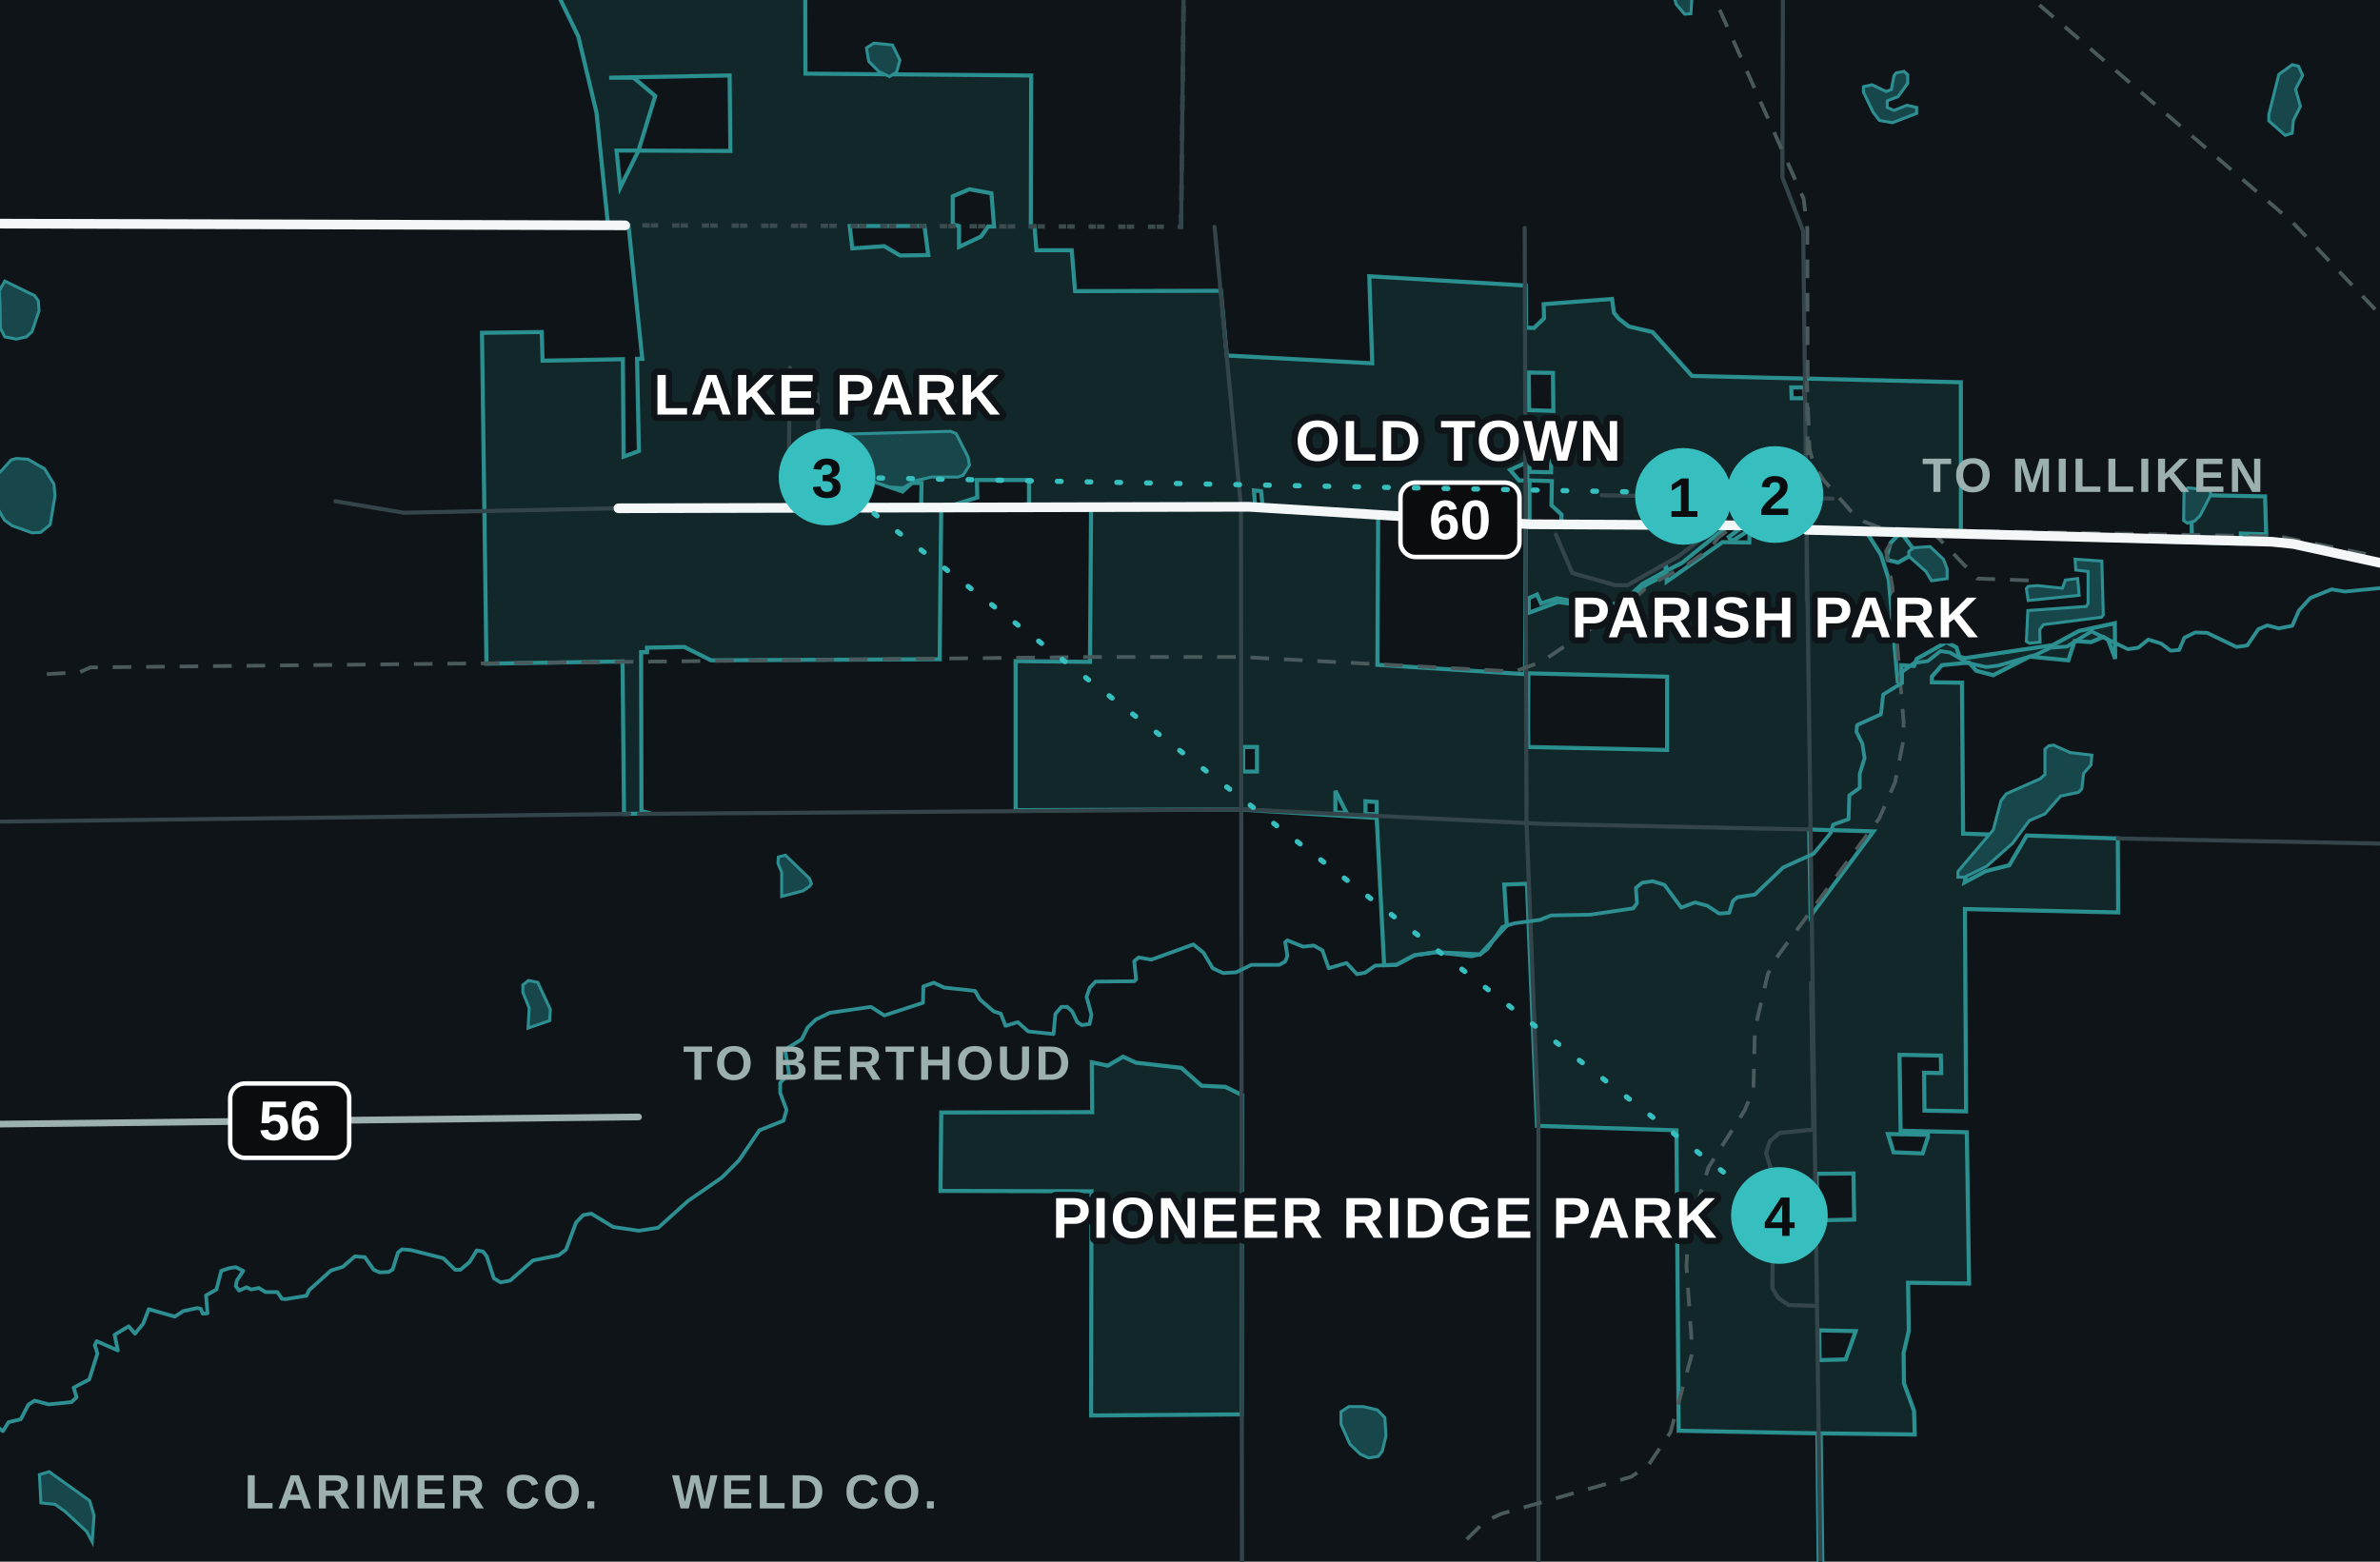
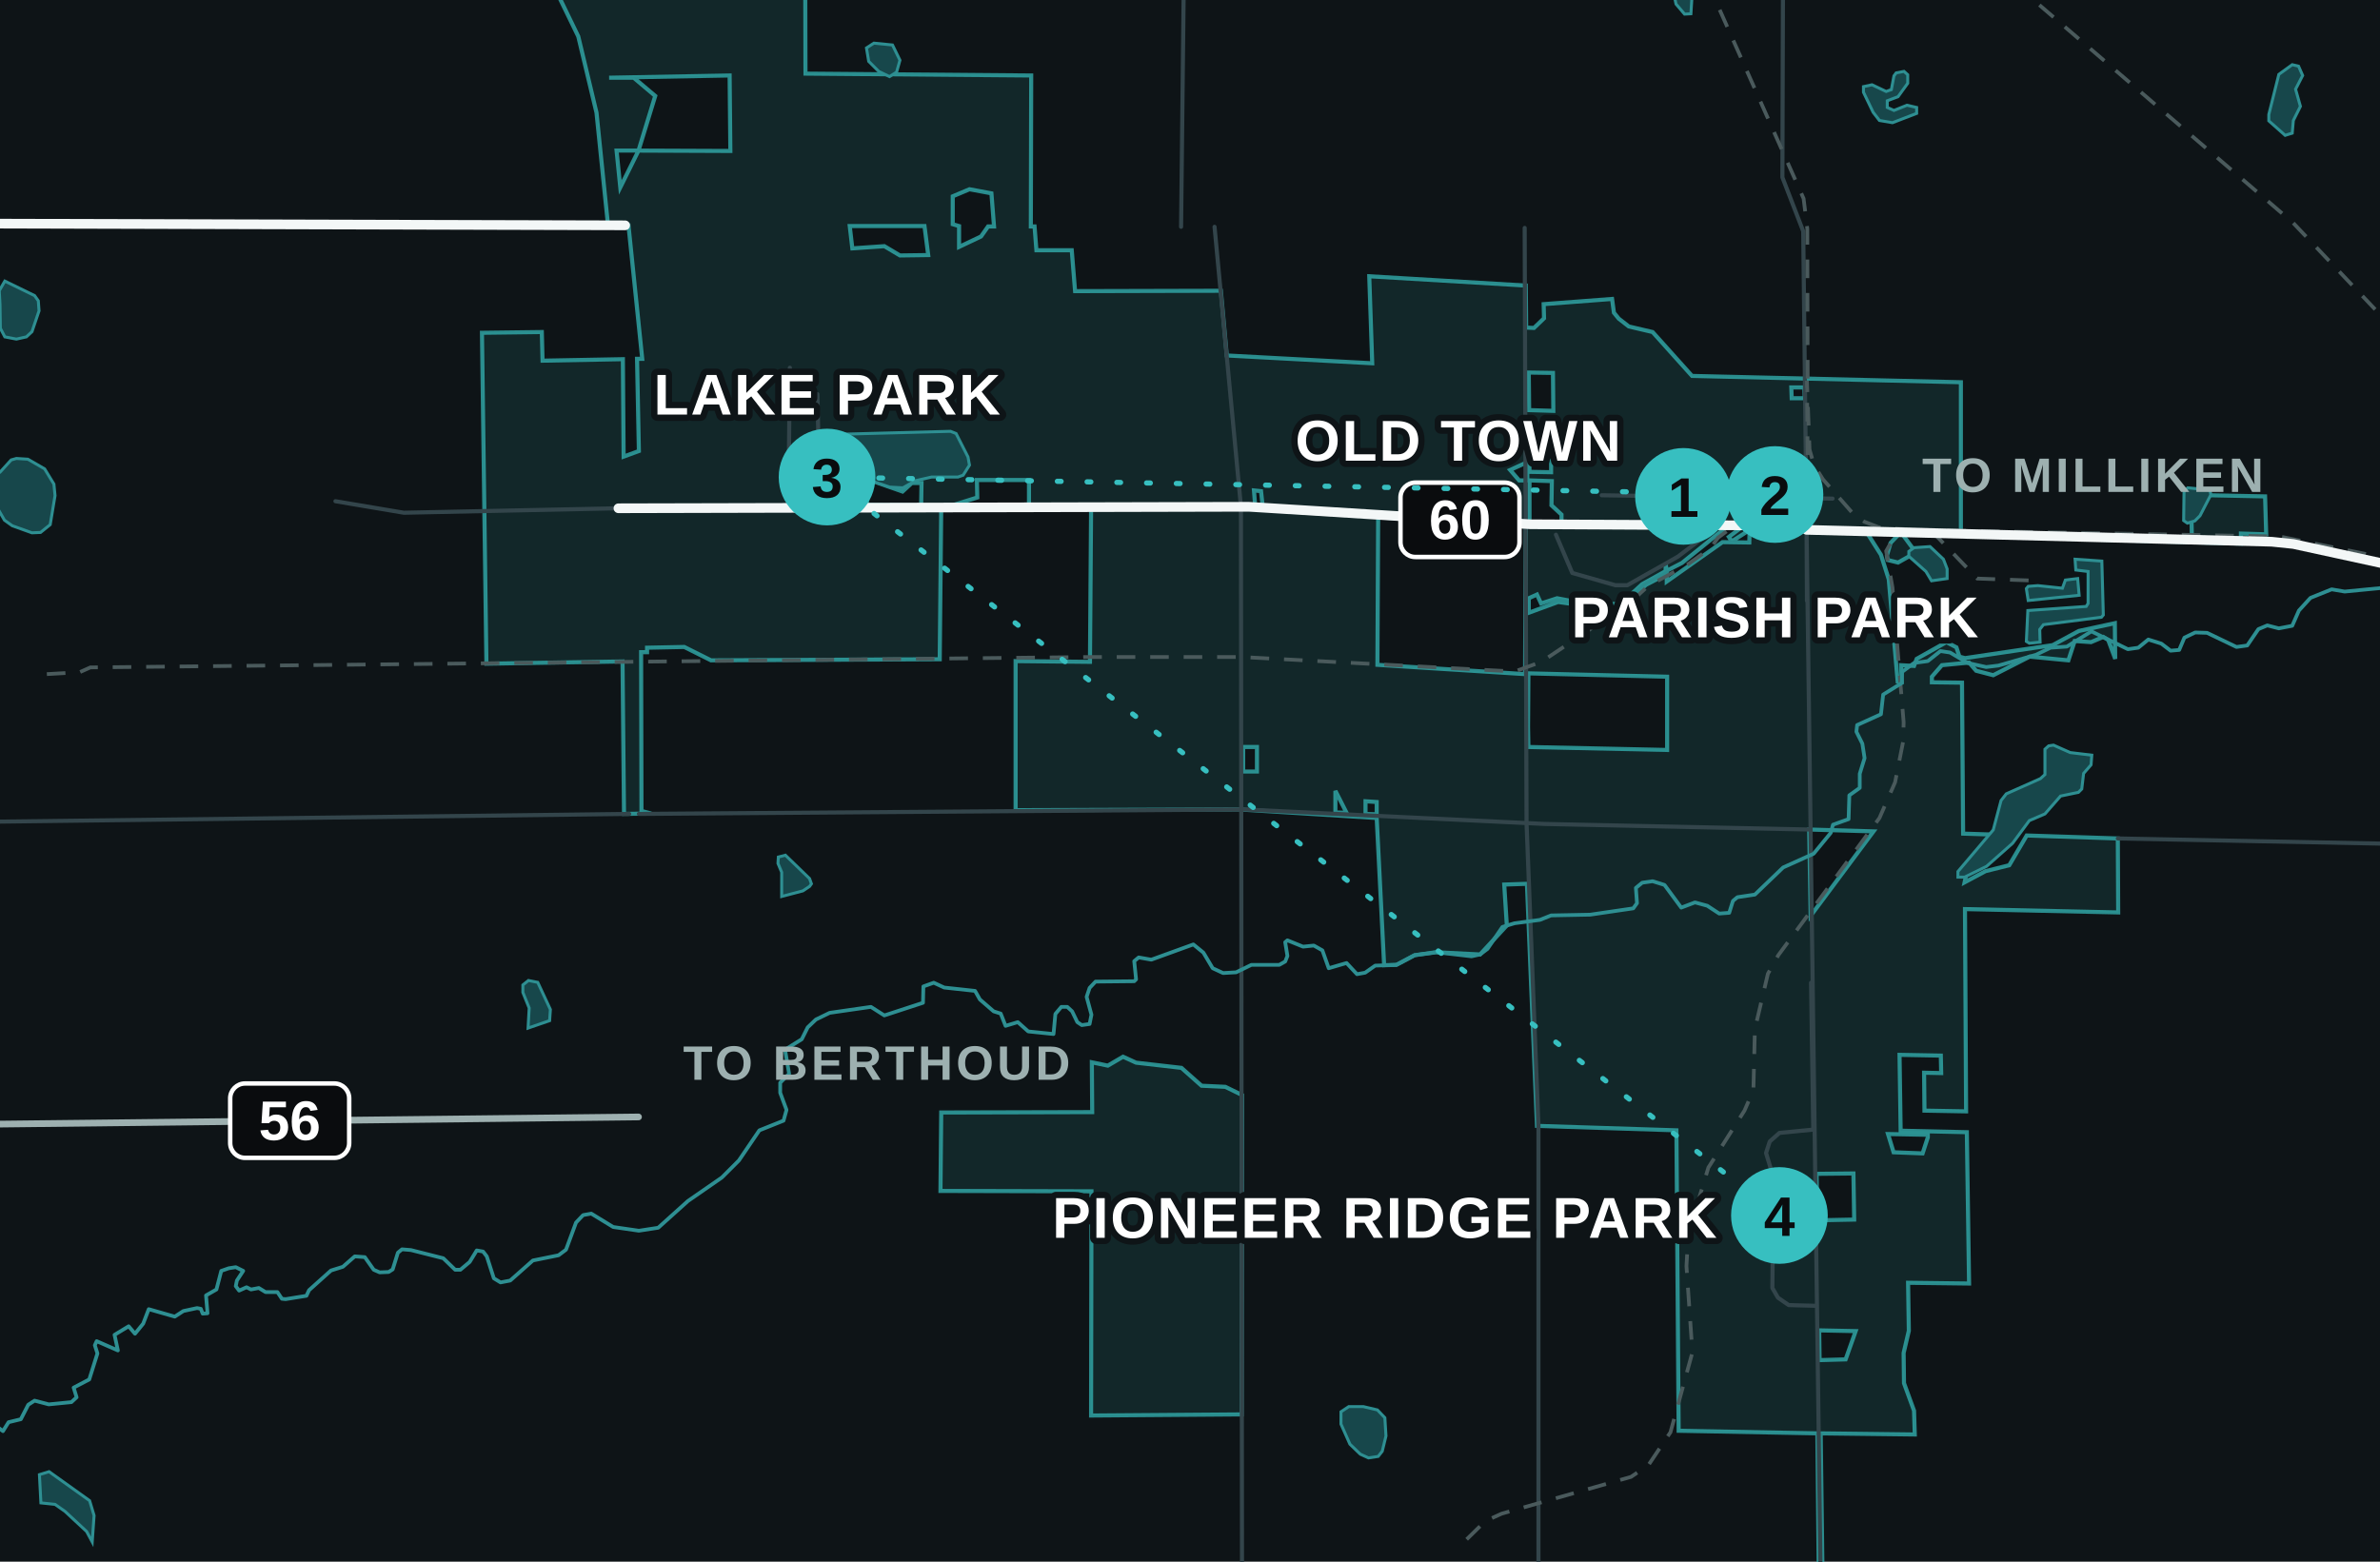
<svg xmlns="http://www.w3.org/2000/svg" viewBox="0 0 640 420" width="640" height="420">
  <rect width="640" height="420" fill="#0E1417" />
  <path d="M74.5 -110.8L80.1 -110.9L80 -101.4L105.1 -101.4L113.1 -91.2L132.7 -49.5L138.3 -34.5L141.9 -20.5L140.8 -20.5L155.5 9.8L160.4 30.3L163.5 60.6L169 60.6L172.7 96.5L171.3 96.5L171.8 121.3L167.7 122.8L167.5 96.6L145.9 97L145.7 89.3L129.6 89.5L130.8 178.5L167.4 177.9L167.8 218.9L175.1 218.8L172.5 218.1L172.4 175.4L174 175.4L174 174.2L184 174L191.2 177.6L252.7 177.3L253.1 136.9L293.4 136.8L293.1 178L273.1 177.8L273.1 217.9L333.4 217.7L370.2 220L372.2 259.6L375.5 259.5L380.4 256.9L386.2 256.1L398 256.7L405.2 248.9L404.5 237.9L410.6 237.7L413.3 302.8L450.8 304L451.4 384.8L488.7 385.5L489.1 425.4L451.5 424.8L451.8 455.2L490.5 455.9L489.6 385.5L514.9 385.8L514.7 379.4L512 372L511.9 363.9L513.3 357.9L513.1 345L529.5 345.2L528.9 304.5L511.1 304.1L510.8 283.7L521.9 283.9L522 288.6L517.4 288.5L517.5 298.7L528.7 298.9L528.4 244.5L569.6 245.4L569.5 225.5L545 224.7L540.3 232.7L533.9 234.3L528.3 237.3L529.4 232.1L537.6 224.5L527.9 224.2L527.6 183.6L519.5 183.5L519.5 182L522.2 178.9L529.5 178.2L531.4 180.4L536 181.6L545.8 176.6L556.2 177.6L557.9 172.4L562.3 172.7L565.6 171.3L566.9 172.1L568.8 177.2L568.7 167.6L559 169.7L552 173.5L528.4 177L526.9 176.6L526.1 174.1L523.4 172.7L515.4 177.2L514.7 179.1L511.2 178.9L511.4 183.4L510.3 183.3L507.9 155.8L505.8 149.2L501.8 142.9L510.7 143.6L508.4 146L507.4 149.4L507.6 150.6L510.4 151.3L515.2 148.6L511.5 143.6L602.6 146.2L602.6 143.5L609.4 143.7L609.1 133.5L589.2 133.1L589.4 144.7L527.3 143.2L527.3 102.8L455 101.1L444.4 89.3L438 87.8L435.3 85.7L434 84.1L433.5 80.4L415.1 81.8L415.2 85.6L412.5 88.2L410.4 88.1L410.3 76.8L368.2 74.3L369 97.7L329.9 95.6L328.3 78.2L289.1 78.3L288.2 67.3L278.7 67.3L278.2 60.9L277.2 60.9L277.3 20.3L216.6 19.8L216.5 -19.8L318.5 -19.5L319 -60.2L277.5 -60.9L277.3 -20.8L182.9 -20.5L165.7 -20.6L165.7 -25.3L155.7 -25L153.6 -27.2L153.4 -24.2L148.3 -24.2L132.2 -60.9L155.7 -60.9L155.7 -40.6L196.1 -40.4L196 -66.7L204.9 -66.7L204.9 -61L236 -61L236.2 -81.3L196 -81.3L196 -71.1L175.9 -71.1L175.8 -81L171 -81L167.4 -82.8L167.3 -93.7L171.2 -93.7L171.1 -101.5L146.5 -101.5L147.5 -91.9L139.1 -91.9L139.1 -101.5L135.6 -101.5L135.7 -121.6L155.7 -121.6L155.7 -141.9L194.1 -142L194 -135.9L207.2 -131.2L205.8 -125.2L205.4 -125.8L203.7 -123.6L199 -124.2L189.1 -129.9L176.1 -130.3L176 -117.6L184.5 -117.8L183.9 -111.5L180.8 -111.4L177.7 -105L177.8 -101.5L211.3 -101.6L214.3 -130.5L224.5 -125.2L227.6 -122.5L233 -121.1L238.2 -116.4L242.5 -117L247.5 -115.2L249.3 -109.7L253.6 -113.4L257.6 -112.5L258.2 -142L278.6 -141.7L278.6 -162.1L236.5 -162.6L236.5 -159.6L233.9 -160.6L232.1 -162.9L232.1 -165.7L235.8 -170.2L236 -182.9L216.2 -182.8L216.5 -203.1L234.5 -203.1L234.7 -207.7L236.9 -207.7L236.8 -203.1L278.8 -202.5L279 -223.7L284.5 -222.7L288.4 -225.5L290.3 -231.8L290.4 -239.9L279.9 -244.2L280 -256.7L277.4 -257L278.2 -263L300.1 -262.7L321.8 -260.3L322.4 -303.3L277.2 -304.1L277.8 -344.4L239.2 -345.4L239.1 -328.9L246.1 -328.9L246 -323.5L238.4 -323.5L237.3 -253.1L234.1 -253.1L234.2 -260.5L223.9 -264.2L133.2 -262.8L131.2 -260.3L125.1 -259.2L119.7 -254.2L117.7 -250.7L117.3 -234.3L125.5 -226.7L125.5 -224.3L155.8 -224.4L155.7 -215.3L162.9 -211.5L169.6 -206.2L177.2 -196.2L185 -182.6L195.9 -182.7L195.9 -162.4L155.7 -162.1L155.7 -182.3L111.3 -182.3L111.4 -141.9L74.8 -141.8L74.5 -110.8ZM337.2 131.9L339.1 132.1L339.5 135.8L337.5 135.7L337.2 131.9ZM359.1 218.5L359.1 212.7L362.1 218.6L359.1 218.5ZM481.7 104.2L485.2 104.2L485.3 107.1L481.8 107.1L481.7 104.2ZM367.2 218.9L367.2 215.5L370.2 215.7L370.2 219L367.2 218.9ZM233.1 -216.2L233.4 -219.6L237.1 -219.6L237 -215.9L233.1 -216.2ZM406.1 126.4L410.7 124.3L410.7 129.2L408.5 129.2L406.1 126.4ZM244.1 -258.8L245.1 -263.4L249 -263.2L247.8 -257.3L244.1 -258.8ZM200.5 -142L205.8 -142L208.7 -138.3L208.2 -135.3L200.5 -142ZM334.3 207.5L334.3 200.9L338 200.9L338 207.5L334.3 207.5ZM411.2 120.6L417.1 120.6L417.1 127L411.3 126.9L411.2 120.6ZM507.7 305L518.4 305.2L518.4 305.9L517 310.2L509.2 309.9L507.7 305ZM489.2 357.8L499 358L496.3 365.6L489.3 365.8L489.2 357.8ZM411.1 100.2L417.6 100.3L417.7 110.5L411.2 110.3L411.1 100.2ZM411.3 129.2L417.3 129.4L417.2 135.9L419.9 138.4L419.9 140.7L411.3 140.6L411.3 129.2ZM233.1 135.8L233.3 128.9L242.7 132.2L245.2 129.9L247.8 129.9L247.7 135.9L233.1 135.8ZM256.4 135.8L262.8 133.8L262.7 129.1L276.7 129.1L276.7 135.7L256.4 135.8ZM411.1 164.8L411.1 160.9L413.3 159.9L414.4 162.3L418.7 160.9L427.2 162.5L435.8 162.4L441.6 157.1L447.9 153.6L447.9 151.6L448.2 153.5L452.3 151.4L464.2 141.8L468.2 141.9L464.9 144.4L465.7 145.6L469.3 143.3L469.4 141.9L470.5 141.9L470.4 145.9L463.2 145.8L448.2 156.4L448.2 154.4L442.6 157.3L436.4 162.9L430.4 163.5L419 161.9L411.1 164.8ZM488.5 315.7L498.4 315.6L498.6 328L488.7 328.2L488.5 315.7ZM256.2 60.3L256.2 52.8L260.7 50.9L266.6 52L267.3 60.9L265.7 60.9L263.8 63.6L257.9 66.4L257.9 60.8L256.2 60.3ZM228.5 60.8L248.6 60.8L249.6 68.6L242 68.7L237.8 66.2L229.2 66.8L228.5 60.8ZM486.5 223.1L503.8 223.6L486.9 246.3L486.5 223.1ZM163.8 20.9L196.2 20.3L196.4 40.6L171.7 40.5L166.8 50.4L165.8 40.5L171.7 40.5L176.2 25.8L170.4 20.9L163.8 20.9ZM410.9 195.5L411 181.1L448.3 182L448.3 201.7L411 200.9L410.9 195.5ZM370.4 178.8L370.6 139.1L410.3 141.6L410.1 181.3L370.4 178.8ZM252.9 320.3L293.5 320.4L293.4 380.7L333.9 380.4L334 294.5L329.5 292.3L323.1 292L317.7 287.2L305.5 285.8L302 284.2L297.9 286.6L293.6 285.7L293.7 299.1L253.1 299.2L252.9 320.3Z" fill="#37BFC0" fill-opacity=".11" stroke="#37BFC0" stroke-width="1.1" stroke-opacity=".7" fill-rule="evenodd" />
-   <path d="M-17 60.1L317.6 61L318.5 -20.1M318.5 -20.1L317.6 61L-17 60.1" fill="none" stroke="#3A4A4D" stroke-width="1.2" stroke-dasharray="2 6" />
+   <path d="" fill="none" stroke="#3A4A4D" stroke-width="1.2" stroke-dasharray="2 6" />
  <path d="M222.1 132.5L221.9 126.7L220.2 123.5L219.8 106M492.8 134.1L430.7 133.2M487.6 303.8L478.5 304.7L475.9 307L474.9 310.1L479 323.6L476.7 336.4L476.6 346.4L478.1 349L481 351L488.5 351.2M334 441.6L333.7 136.3L326.6 61M318.5 -20.1L317.6 61M413.7 441.8L413.7 302.7L410.5 221.4L410 61.3M489.8 440.6L485.8 142.5M485.8 141.8L484.9 62.2L479.3 47.7L479.5 -19.3M569.5 225.5L656.4 227.2M169.2 218.9L-10.7 221.1L-12.2 221.9L-14.9 232.3L-16.8 234M486.5 223.1L415.4 221.6L334.6 217.7L171.8 218.9M166.3 136.7L108.6 137.9L90.2 134.8M334 441.6L333.7 136.3L326.6 61M434.4 157.4L437.6 157.4L451.2 149.7L457.8 144.7L458.8 141.3M418.4 143.8L422.8 154.1L434.4 157.4M212 136.1L212.4 98.9M485.9 161.6L485.8 142.5M485.8 141.8L485.7 133.9M487.6 303.8L487 264.3M478.1 133.8L474.5 136.6L474.2 141.6M220.2 123.5L212 123" fill="none" stroke="#33454B" stroke-width="1.1" stroke-linecap="round" stroke-linejoin="round" />
  <path d="M394.4 414L399.4 409.1L403.8 407.1L438.6 397.2L443.3 394L449.2 385.2L455.1 363.7L453.5 340.5L454 331.8L459.4 314L469.1 298.7L471.5 293.2L471.9 276.8L475.4 261.9L478.2 256.9L505.4 220L509.6 210.4L511.8 199.3L511.9 194.2L508.9 158L507.2 148.2L510.4 142.6L514.7 142.5M545.5 156.1L531.7 155.6L520 143.4L514.7 142.5M486.1 101.8L486 61.5L485 53.4L455.8 -12.3M521.1 -22.1L616.6 59.9L649.3 94.4M514.7 142.5L613.1 144.3L650 151.8M12.6 181.3L21.4 180.8L24.3 179.5L293.1 176.7L333.8 176.7L407.3 180.6L414.5 178L438.5 161.9L443.2 157.6L453.7 151.9L460 147.4L462 144.6L484.3 128.1L486.1 123.5L485.9 102.4L486.6 120.9L487.8 125.1L490.2 128.9L498.7 138.6L501.3 140.3L505.2 141.8L514.7 142.5" fill="none" stroke="#4A5A5C" stroke-width="1" stroke-dasharray="5 4" />
  <path d="M233 12.9L233.6 16.5L236.3 19.2L239.2 20.6L241.1 19.4L242 16.2L240 12.1L235 11.6L233 12.9Z" fill="#17474B" stroke="#2E8F92" stroke-width=".8" fill-rule="evenodd" />
  <path d="M360.6 379.7L360.6 383L363 388.4L365.8 391.1L368 392.1L370.6 391.7L371.7 390.3L372.7 386.2L372.4 381.3L370.4 379.2L366.6 378.3L362.7 378.3L360.6 379.7Z" fill="#17474B" stroke="#2E8F92" stroke-width=".8" fill-rule="evenodd" />
  <path d="M-33.9 223.2L-34.1 224.5L-33.4 225.8L-25.9 233.8L-18.4 233.7L-16.4 233.1L-15.3 231.7L-15.3 222.6L-14.4 220.1L-15.6 216L-18.3 213.2L-20.6 212.3L-27.1 213.4L-33.6 219.9L-33.9 223.2Z" fill="#17474B" stroke="#2E8F92" stroke-width=".8" fill-rule="evenodd" />
  <path d="M610.1 30.8L610.1 32.5L614.5 36.4L616.4 35.8L616.7 32.4L618.6 28.6L617.3 24L619.2 20.3L618.1 17.8L616.4 17.4L612.8 20L610.1 30.8Z" fill="#17474B" stroke="#2E8F92" stroke-width=".8" fill-rule="evenodd" />
  <path d="M0 81.9L0.1 88.3L1.3 90.6L4.4 91.2L7.1 90.6L8.6 89.2L10.5 83.6L10.3 80.9L9.3 79.5L1.3 75.6L-0.2 78.2L0 81.9Z" fill="#17474B" stroke="#2E8F92" stroke-width=".8" fill-rule="evenodd" />
  <path d="M336.9 457.8L337.2 470.1L338.5 472.1L340.4 473.4L345.3 474.6L349 474.1L351.5 469.7L352.7 463.4L352 454.3L349.6 452.7L345.9 452.3L338.4 455.1L336.9 457.8Z" fill="#17474B" stroke="#2E8F92" stroke-width=".8" fill-rule="evenodd" />
  <path d="M513.3 148.3L513.3 149.6L517.9 153.7L519.4 156.2L523.6 155.6L523.6 153L522.6 150.4L519 147L514.7 147.3L513.3 148.3Z" fill="#17474B" stroke="#2E8F92" stroke-width=".8" fill-rule="evenodd" />
  <path d="M-48.3 5.6L-47.7 8.5L-42.8 16L-40.4 18.5L-36.2 20L-27.2 20.3L-26.1 21.7L-25.2 26L-24.2 26L-23.2 21.3L-24.7 16.6L-22.6 11.2L-21.5 4.4L-22.5 -0.3L-25.6 -4.8L-28.4 -6.3L-32.2 -6.6L-41 -2L-44.7 4.5L-48.3 5.6Z" fill="#17474B" stroke="#2E8F92" stroke-width=".8" fill-rule="evenodd" />
  <path d="M140.6 264.9L140.6 266.9L142.3 271.1L142 276.5L147.8 274.5L148 271.5L144.6 264.2L142.1 263.7L140.6 264.9Z" fill="#17474B" stroke="#2E8F92" stroke-width=".8" fill-rule="evenodd" />
  <path d="M209.3 230.5L209.2 232.2L210.2 234.6L210.2 241.1L215.9 239.6L217.7 238.4L218.2 237.7L217.7 236.3L211.2 230L209.3 230.5Z" fill="#17474B" stroke="#2E8F92" stroke-width=".8" fill-rule="evenodd" />
  <path d="M491.1 -57.3L490 -53.8L495.3 -51.1L496.4 -51.6L495.8 -64.4L495.3 -64.9L493.5 -64.4L491.8 -62.4L491.1 -57.3Z" fill="#17474B" stroke="#2E8F92" stroke-width=".8" fill-rule="evenodd" />
  <path d="M544.9 158.3L545.4 161.5L559.1 160.1L558.7 155.6L555.4 156L554.6 158.2L548 157.5L545.4 157.7L544.9 158.3Z" fill="#17474B" stroke="#2E8F92" stroke-width=".8" fill-rule="evenodd" />
  <path d="M501.1 23.3L501.1 24.8L503.7 30.2L505.4 32.4L508.9 33L515.4 30.5L515.4 28.9L512.8 28.3L509.3 29.7L507.5 28.9L507.5 27.1L510.4 26L513 22.4L513 20.1L512 19.2L509.9 19.6L509.3 20.4L508.6 24.1L507.2 24.6L503.4 22.8L501.1 23.3Z" fill="#17474B" stroke="#2E8F92" stroke-width=".8" fill-rule="evenodd" />
  <path d="M617.9 505.5L616.4 506.8L618.4 507.4L620.7 504.2L624.2 497.2L625 506.3L627.4 516.9L628.7 519.7L634 524.3L640.5 526.5L643.2 526.2L647.5 523.2L649.4 523.7L657.5 533.8L668.1 536.3L671.4 538.5L673.9 541.5L675 544.3L674.1 546.7L665.8 551L661.8 551.9L654.9 559.1L651.1 566.3L650.9 570.3L651.6 572.3L663.5 580.5L667.1 584.1L670.3 589.6L672.8 592.1L673.9 595.7L673.2 603.2L668.2 607.1L666.6 610.6L668.4 615.7L669.5 610.2L670.9 607.9L675.2 603.8L676 594.8L669.9 583L664.8 578.2L654.6 572.3L652.2 567.6L655.1 562.8L662.5 554.7L670.4 551.5L676 547.5L678 542.6L675.8 538.8L670.3 535.7L659.3 531.5L653.2 523.6L651.1 522L647.8 520.7L640.1 523.7L630.6 518.5L629.3 517.3L626.3 502.8L625.9 494.3L630.6 489.2L643.1 480.8L648.6 479.8L652.6 477.6L658.1 471.1L661.7 464.6L663.2 460.1L661 450.8L662.1 447.3L671.7 439.6L682.3 433.7L687.9 428L696.4 423.4L701.7 424.2L704.7 422.7L714.7 425L720.6 425.1L723.9 426L731.3 422.7L740.6 414.5L759.5 381.9L794.2 371.7L798.1 364.2L805.5 360.7L807.2 357.9L809.1 351.2L813.1 343.1L824.7 329.2L829.6 325.8L835.2 320.2L838.9 314.2L845.6 298.8L848.3 294.6L852.5 290.9L863.4 288.1L877 275.2L873.6 269.7L873.9 265.8L869.4 262.6L866.9 259.8L864.3 248.6L874.5 233.5L891.1 227.3L901.8 225.1L919.3 210.5L928.7 194.9L939.8 166.9L961.6 160.7L979.1 167.4L991.9 168L999.1 165.8L1008.1 135L1011.5 127.7L1011.9 116.2L1020.1 100.8L1031.6 101.4L1044.8 95.8L1054.6 95.8L1067.4 101.4L1072.5 104.8L1086.2 104.8L1094.3 99.7L1097.4 67.1L1107.8 40.9L1123.6 27.4L1142.2 24.3L1167.4 24.5L1170.7 23.8L1170.9 20.3L1172 19.3L1179.8 19.8L1183.1 18.9L1199.9 18.5L1205.4 24.2L1216.6 28.8L1225.1 27.3L1232.6 19.9L1242.3 14.9L1256.4 13.8L1262.1 29.7L1272.8 34.6L1282.3 34L1305.9 19.3L1313.1 13L1319.6 10.7L1324.3 7.9L1330.7 1.2L1334.5 -1L1341.8 -3.8L1352 -10L1360.1 -15.6L1367.4 -24L1379.3 -25.7L1391.3 -29.6L1396 -27.9L1415.2 -27.9L1417.3 -29.6L1419 -34.6L1420.7 -36.8L1436.9 -47.5L1441.2 -53.6L1442.5 -57.5L1445 -62L1455.5 -70.7L1460.7 -72.2L1471 -77.7L1473.6 -86.2L1473.6 -94.6L1491.9 -110.3L1505.6 -120.3L1510.3 -133.2L1516.7 -142.1L1517.1 -147.1L1523.5 -168.4L1530.4 -168.9L1535.5 -164.4L1549.6 -166.1L1556.4 -169.5L1564.9 -171.7L1572.6 -182.3L1575.5 -188.2L1585.8 -194.6L1604.2 -196L1618 -204L1630.7 -208.1L1636 -209L1639.2 -208.6L1655.5 -202.5L1663.7 -204.7L1667.2 -207.1L1677 -209.5L1679.8 -212.7L1685.8 -217.3L1702.8 -223.6L1709.6 -230.4L1724.5 -238.6L1730 -242.3L1730.8 -244.5L1731.1 -248.9L1728.4 -254.7L1728 -257.4L1728.7 -263.3L1727.4 -265.8L1718 -272.4L1716.3 -275.1L1716.9 -282.3L1721.2 -288.3L1725.5 -290.4L1733.7 -300.7L1735.6 -302.2L1746.9 -305.8L1753.1 -306.8L1761.5 -307.1L1772.8 -311.8L1777.6 -316L1778.7 -321.6L1780.1 -323.7L1786.8 -330.2L1787.8 -339.5L1789 -340.9L1790.6 -342.3L1792.9 -343L1811.5 -342.8L1815.5 -345.5L1819.5 -356.2L1823.1 -360.8L1824.9 -361.7L1828.9 -361L1833.4 -356.6L1844.7 -351.3L1860.7 -348.1L1868.7 -344L1880.5 -344.2L1888 -342.6L1893 -339.8L1900 -332.5L1904.5 -329.6L1920.3 -327.8L1927.6 -324.7L1939 -303.2L1942.7 -297.9L1944.7 -297.3L1945.9 -295.8L1954.3 -280.2L1961 -276.4L1978.3 -275.7L1984.9 -273.5L1992.7 -268L2003.8 -256.9L2005.5 -254.5L2007.5 -248.2L2011 -244.9L2015.5 -242.4L2022.9 -239.6L2024.6 -238.3L2026.8 -235L2035.5 -227.1L2041.6 -223.3L2043.7 -222.8L2047.7 -223.3L2053.2 -229L2054.3 -233.8L2055.8 -235.2L2059.1 -237.1L2065.4 -242.5L2069.8 -244.8L2075.8 -246.3L2077.5 -246.3L2081.8 -243.8L2085.1 -237.8L2087 -236.6L2094.5 -233.8L2100.3 -233.6L2105.1 -232.5L2112.5 -229.5L2119.6 -223.6L2120.6 -221.4L2121.3 -216.8L2123.2 -214L2127.8 -209.5L2135.3 -204L2136.9 -200.1L2136 -194.2L2136.5 -192.5L2142.5 -186.1L2144.6 -184.9L2148.6 -184.3L2154.5 -179.6L2156.7 -179.1L2167.9 -180.1L2176 -176.1L2177.8 -174.4L2181 -167.3L2184.8 -164.1L2195.6 -160.2L2200.4 -159.6L2207.4 -155.5L2216.5 -155.9L2231.9 -151L2249.8 -139.1L2255.1 -131.4L2255.9 -128.3L2256.3 -124.5L2255.5 -121.5L2255.5 -116.8L2256.3 -111.6L2257.8 -108.9L2267.9 -103.6L2273.7 -102.3L2289.4 -103.1L2302.8 -110.2L2308.2 -111.8L2315.9 -113.1L2321.1 -112.6L2326.1 -111.6L2344.9 -104.2L2365.2 -99.8L2394.9 -92.2L2398.1 -90.5L2409.1 -80.2L2411.8 -76.6L2421.5 -72.5L2424.2 -72.4L2430.2 -76.2L2435.2 -77.5L2439.8 -81.1L2446.5 -81L2448.6 -78.1L2447.8 -72.4L2450.6 -67.4L2452.9 -66.6L2460.4 -66.5L2462.2 -65.1L2469.8 -48L2472.7 -43.9L2475.4 -41.8L2487.9 -36.3L2492.5 -31.8L2498.1 -15.1L2500.9 -11.2L2504 -9.2L2508.2 -7.8L2512.5 -7.7L2514.8 -8.7L2517.5 -11.8L2520.8 -12.7L2523 -11.3L2528.3 -2.6L2534.6 -1L2539.2 -2.4L2544.2 0.6L2545.7 0.4L2547.3 1.5L2548.7 3.9L2548.7 13.7L2556.2 28.8L2561.8 31.9L2565.6 35.8L2568.8 37.8L2571.1 41.6L2575.8 46.2L2579.6 48.8L2581.6 53L2580.7 58.6L2582.2 65.2L2583.8 68.1L2592.8 76.7L2594.2 78.9L2595.3 84.1L2599.1 88.1L2602.9 89.9L2605.4 89.5L2607.7 87.3L2609.9 87.1L2614.6 93.4L2618.7 104.4L2622.5 108.3L2626.6 111L2631.5 111.8L2635.1 110.7L2639.5 105.7L2641.9 104.3L2646.6 103.6L2653.6 106.4L2661 111.4L2665.7 113L2672.4 113.9L2673.4 114.8L2675.7 121.6L2681.6 131L2686.6 156.3L2690.6 167.3L2693.8 182.5L2695.8 188.4L2698.2 190.7L2699.5 195.8L2704.3 208.1L2707.9 213.9L2711.4 217L2718.7 220.1L2720.5 221.7L2724.4 229.5L2726.8 232.6L2731.8 236.5L2736.5 238.3L2746 239L2753.8 246.2L2757.2 248.4L2763.3 249.8L2767.7 251.8L2771.5 255.2L2775.6 257.2L2781.3 259L2786.2 259.2L2793.8 258.1L2801.2 262.2L2806.7 264.1L2819.5 266.1L2830.9 267L2844.3 265L2849.7 266L2858 271.9L2866 275.9L2878 275.8L2899.2 277.5L2906.6 275.8L2917.5 274.7L2941.9 274.4L2975.6 278.5L3009.1 286.2L3011.9 288.1L3013.3 290L3015.2 295.4L3017.7 297.5L3027.6 302.3L3040.3 315.3L3044 317.8L3051.7 321.3L3061.9 325.3L3074.8 327.4L3087.9 327.1L3096.5 328.6L3099.9 328.2L3102.8 326.8L3103.9 325.1L3104.1 317.6L3105.1 316.2L3110.7 314.5L3129.5 313.7L3132.5 312.7L3138.3 308.5L3145.3 305L3153.2 303.1L3165.8 305.3L3175.5 305.4L3194.9 313.4L3202.4 313.7L3205.4 314.9L3206.4 316.6L3213.3 318.8L3233.7 316L3238.1 313.8L3253.6 302.4L3262.9 299.5L3283.2 298.8L3301.2 302.5L3310.9 303.4L3319.5 300.4L3326.3 299.3L3332.5 300.5L3340.3 300.1L3345.8 304.9L3348.9 306.9L3352.6 307.9L3355.9 308.3L3362.8 306.7L3366.1 306.7L3377.8 309.3L3382.4 309.3L3386.9 306.7L3389.2 303L3390.8 297L3392.2 296.1L3395.7 295.7L3404.6 305L3408 306.7L3414.7 307.5L3419.9 306.1L3425.1 305.7L3429.6 307.3L3435.7 316.6L3438.5 318L3442.3 317.6L3450.5 314.9L3453.1 315.8L3455.6 317.2L3459.3 321.5L3462.2 328.1L3467.5 334.9L3477.2 338.8L3480.6 341.7L3483.2 342.8L3494.4 343.6L3498.6 346L3503.7 347.2L3506.7 346L3510.6 341.6L3515.8 340.2L3520.4 332.9L3523.2 332.4L3535.7 334.2L3540 332.3L3547.5 324.6L3550.7 324.1L3553.8 327.2L3556 331L3560.3 335.2L3566 337.7L3568.2 337.8L3570.8 336.8L3572.8 335L3579.6 316.7L3584.7 310.7L3587.2 309.6L3596.4 309.9L3606.3 307.2L3615.1 310.3L3619.6 311L3625.1 310.4L3628.7 308.7L3632.3 305.8L3643.4 294.7L3649.2 290.2L3654.2 287.5L3660 285.8L3665.1 285.2L3670.1 286.1L3689.9 295.2L3699.2 298.5L3709.1 305.1L3711.1 305.1L3711.1 300.5L3708.4 298.9L3702.7 293.4L3697.1 289.9L3680.2 283.1L3671.9 281.1L3663.6 280.8L3658.9 281.5L3651.6 283L3644 285.7L3639.6 288L3631.6 297L3625.1 301.8L3616.8 302.8L3605.3 301.3L3598.8 302.7L3590.1 302.8L3586.3 303.7L3581.2 306.3L3574.6 312.3L3571.1 318.3L3569.1 327.3L3566.9 330.1L3564.1 330.8L3563 329.7L3562.7 319.6L3561.3 318.1L3553.7 316.3L3550.1 317.1L3546.7 318.8L3535.4 328.3L3531.9 329.1L3527.9 327.2L3522.7 321.7L3520.3 320.4L3517.8 320.5L3513.2 322.9L3509.9 329.5L3508.7 330L3506.4 328.7L3503.9 328.6L3500.5 330.5L3493.9 337.3L3486.8 337.9L3483.8 336.3L3475.4 329.5L3468.1 326.7L3466.2 324.4L3463.8 318.6L3459.3 313.9L3454.7 311.9L3439.8 308L3435.6 306.2L3429.2 301.6L3425.7 300.4L3413.5 302.6L3408.7 299.9L3401.9 293.3L3399.9 292L3393.9 290.2L3389.4 290.8L3386.3 292.4L3384.9 295.2L3384.7 297.6L3381.9 302.4L3379.5 303.4L3375.8 303.8L3359.6 300.3L3352 297.3L3327 293.4L3316.8 293.8L3308.2 296.3L3301.3 296.8L3278.2 293.1L3258.8 294.6L3245 301.8L3239 306.1L3230.6 310.3L3223 312.6L3217.5 312.6L3179.7 300.6L3166.7 299.3L3158.6 296.2L3155.9 296.2L3136.8 301.3L3128 305L3120.1 309.8L3117 309.9L3116.5 309.1L3111.1 307.2L3106.8 307.7L3098.8 310.5L3079.9 321.5L3074.9 322.1L3071.6 320.7L3067.5 317.5L3062.5 315.7L3055.7 315.9L3051.8 315.1L3047 312.7L3042.1 308.6L3038.7 301.3L3037.3 299.9L3022.5 290L3016.1 282L3011.1 279.9L3004.8 277.9L2992.8 276.2L2977.9 272L2956.7 267.6L2948.4 267.8L2931.6 270.1L2924.7 269.9L2920.7 269L2897.8 254.8L2894.8 252.4L2890 250.4L2879.5 250.7L2871.5 249.1L2865.9 249.9L2862.7 251.8L2861.4 251.8L2860.5 252.9L2854.9 254.6L2855.8 256.1L2859.4 257.3L2861.9 256.9L2868 254.2L2878.4 256L2889.9 256.5L2893.2 257.7L2895.1 259.2L2898.7 263.9L2901.5 263.4L2909.1 266.9L2909.6 267.6L2909 268.5L2903.5 267.5L2882.2 270.6L2876.3 269.8L2864.3 264.7L2846.5 259.6L2830.8 261.8L2824 262.2L2818 261.3L2811.5 258.7L2806.1 252.4L2803.1 251.7L2799.4 251.6L2780.8 254.1L2777.6 254L2772.3 250.3L2766.9 244L2763.6 242.5L2757.5 242.7L2754.4 241.3L2751.8 237.5L2745.9 234.8L2737.7 235.3L2735.6 234.9L2731.9 232.9L2727 227.9L2723.1 219.7L2721.2 217.8L2714.9 214.7L2709.3 210.6L2705.7 204.6L2703.1 193.9L2700.5 189.6L2699.8 184.3L2694.5 174.7L2691.2 159.9L2687.4 150.4L2687.7 144.2L2685.4 129.5L2682.2 121.4L2681.9 118.9L2676.8 110.8L2674.4 109.4L2668.8 110.2L2662.6 109L2650.8 101.7L2646.6 100.5L2639.8 100.9L2637.8 101.8L2633 107.3L2630.8 108.6L2627.2 108.2L2621.1 102.2L2618.5 93.2L2608.8 81.8L2608.1 79.8L2606.2 78L2597.9 73.5L2591 71.3L2585.4 65.8L2584.1 55.4L2586.2 53.2L2586.3 51.9L2585.1 48.8L2579.4 39.3L2569 33.8L2565 30.2L2557.8 25.7L2556.2 22.4L2555.7 16.7L2552.5 11.2L2550.7 2.2L2548.5 -0.6L2545.2 -2.9L2543 -3L2531.2 -6.5L2530.5 -8.2L2526.6 -12.7L2522.3 -15.9L2519.5 -15.9L2509.8 -10.9L2505.2 -11.9L2504.1 -13.1L2501.3 -23.1L2493.2 -35.7L2488.5 -40.2L2480.2 -42.7L2478.3 -43.6L2475.9 -46.1L2473.5 -49.7L2468 -64.8L2464 -69.3L2460.9 -70.8L2453 -70.3L2451.8 -72.5L2452.8 -76.7L2451.6 -80.1L2448 -83.8L2434.3 -83.8L2429.8 -81.1L2426.5 -77.2L2424.7 -76.5L2422.3 -76.6L2415.2 -80.3L2404.1 -91.1L2395.3 -97.5L2388.4 -99.6L2373.2 -102.3L2364.2 -105.8L2358.3 -106.6L2356.4 -108.1L2355.9 -109.5L2353.6 -110.3L2352 -111.9L2348.5 -111.9L2322.2 -118.2L2310.9 -117.3L2289.2 -109.9L2272.1 -110.5L2265.7 -113.1L2261.9 -117.6L2260.4 -121.3L2260.2 -126.8L2262.3 -135.8L2253.1 -146.4L2251.4 -150.2L2238.6 -156.1L2225.9 -159.9L2219.2 -163.5L2211.1 -164L2206.1 -165.7L2197.3 -163.7L2191.4 -163.8L2182.1 -169.3L2177 -177L2170.5 -179.9L2168.6 -181.7L2167.1 -182.3L2158.5 -180L2155.4 -180.5L2149.5 -185.5L2143 -187.3L2140 -189.5L2137.6 -193.1L2138.2 -200L2136.6 -204.1L2127.5 -211.9L2123.4 -216.4L2121.3 -222.7L2117.6 -227.5L2115 -230.2L2108.4 -234.3L2105.1 -237.3L2093.9 -242.2L2084.4 -243.6L2082.3 -245.7L2077.3 -248L2069.3 -248L2066.6 -246.7L2053.3 -235.9L2052.3 -234.8L2050 -228.6L2048.3 -227L2043.1 -225.1L2041.3 -225.6L2027 -237.1L2026.2 -238.7L2008.3 -254.4L2004.9 -259.2L1990.7 -272.1L1983.5 -276.5L1975 -277.7L1962 -278.4L1959.9 -279.3L1956.6 -285.2L1951.5 -290.3L1942.6 -304.9L1938.8 -309.2L1937.9 -311.9L1940.1 -315.8L1939.9 -319.4L1930.3 -327.7L1925 -328.5L1923.2 -329.6L1913.6 -330.3L1903.9 -333L1898 -336.9L1893 -342.8L1888.4 -345.3L1875 -346.6L1865.4 -348.6L1858.3 -351.2L1854.9 -351.1L1843.1 -353.7L1834.9 -357.5L1831.6 -360.7L1833.1 -361.5L1839.6 -358.9L1844.9 -358L1858.3 -351.2L1856 -353.3L1853.1 -355.5L1843.3 -360.6L1830.8 -364.3L1826.1 -363.9L1820.7 -361.5L1817 -356.1L1814.7 -347.9L1813.4 -346.1L1808.6 -345L1800.8 -346.1L1797.4 -345.9L1789 -343.6L1787.5 -342.4L1786 -340.8L1785.2 -332L1783.9 -329.5L1779.5 -325.6L1777.4 -323.1L1776.7 -320.4L1774.6 -317.4L1772.2 -315.3L1763.2 -310.7L1758.6 -309.7L1754.8 -308.9L1740.7 -308L1732.2 -302.5L1723.1 -300L1719.1 -296.5L1715.6 -290.7L1715.1 -288.2L1713.9 -277.6L1714.3 -272.7L1716.6 -270.1L1720.1 -269L1724.5 -266.4L1726.5 -263.5L1727.1 -260.6L1726.4 -256.2L1728 -251.5L1727.7 -248.1L1724.5 -242.8L1718.6 -238.7L1716.7 -238.4L1714.8 -239.6L1716 -236.8L1713.9 -234.7L1711.3 -232.5L1706.6 -231.5L1704.7 -228L1695.4 -221.7L1683.1 -218.8L1679.1 -215.2L1672.1 -210.6L1666.9 -209.6L1658.7 -205.7L1655.3 -205.7L1636.8 -211.9L1635.1 -211.7L1616.6 -206.2L1602.9 -199.2L1585 -197.7L1574.4 -192.4L1565.8 -176.2L1553.4 -171.1L1544 -166.1L1538.5 -166.7L1538.9 -168.3L1529.5 -172.3L1521.8 -171.1L1515 -159.4L1515.4 -154.9L1513.7 -143.2L1507.3 -135.3L1504.3 -124.1L1499.7 -122.5L1497.9 -128.6L1499.2 -136.5L1484.3 -135.4L1483 -132L1490.3 -119.1L1495 -119.1L1473.6 -99L1473.2 -97.3L1471.9 -96.2L1469.9 -86.1L1468.3 -81.8L1460.8 -75.4L1453.1 -72.1L1442.9 -62.6L1439.9 -58.7L1435.2 -49.1L1419.9 -37.9L1416.9 -34.6L1414.3 -29.6L1396.4 -30.2L1390 -31.8L1379.7 -29L1371.6 -29L1364.4 -25.1L1353.7 -26.2L1341 -14.9L1334.1 -2.7L1328.6 0.1L1320.4 7.4L1303 13L1306.8 14.1L1292.7 24.7L1284.6 29.8L1276.9 29.8L1268.8 21.9L1262.4 2.9L1250.9 2.3L1239.8 7.4L1231.3 14.7L1225.3 14.1L1215.9 7.9L1211.2 3.5L1204 0.7L1172 12.4L1163.4 13L1159.2 15.2L1154.5 21.4L1145.9 20.3L1132.7 20.3L1109.7 30.3L1108 32L1110.9 32L1105.8 37.6L1098.6 50.5L1094.3 74L1093.4 98.6L1081.9 103.6L1074.7 103.6L1061.9 96.9L1050.4 94.1L1043.1 94.7L1032 99.2L1018.8 99.7L1009.8 118.7L1009 128.5L1006.9 128.7L997.4 161.8L993.2 164.6L988.1 164.1L980.8 160.2L973.1 159.6L968.4 157.4L962 156.2L950.5 161.3L942.4 160.7L930.5 171.3L926.2 187L916.4 203.2L913.4 210L908.3 213.9L901 221.7L890.8 222.8L884.3 224.3L871 223.1L865.2 225.9L859.2 232.2L858.1 236.4L860.2 246.6L861.1 256.5L862.7 260L868.8 265.9L868 278.8L848.6 289.6L844.7 293.5L843.6 297.2L837.2 309.7L830.6 319.1L828.2 322.4L821.1 328.6L810.9 342.1L803.8 353.2L797.8 360.5L789.4 369.9L788.1 370.4L777.4 371.3L772.6 370.8L763.5 371.4L761.9 371.7L756.5 375.8L754.1 382.8L737.8 410.1L729.8 418.3L725.3 421.1L719.6 421.7L706.6 419.5L696.9 420.2L692.7 421.2L663.1 442.1L658.7 447.2L658.3 453.3L659.4 457.7L659 460L655.3 467.8L648.7 474.7L645.3 476.8L637.3 480L624 492L622.4 495.5L621.6 500.2L617.9 505.5ZM1722.6 -239.3L1729.7 -248.5L1729.7 -244.7L1728.9 -243.1L1722.6 -239.3ZM3556.5 325.4L3556.5 322.2L3559 321.9L3559.7 327.2L3559.2 328.2L3558 328.5L3556.5 325.4ZM3089.4 321.7L3090.1 320.7L3095.7 318.2L3098.6 318.9L3098.6 321L3096.1 323L3091.9 323L3089.4 321.7ZM2596.7 79.4L2596.9 78L2599 78.5L2604.5 82.2L2605.8 83.9L2605.8 85.2L2603.6 87L2601.7 86.8L2598.4 84.6L2597.7 81.1L2596.7 79.4ZM1716.8 -287.9L1717.7 -290.4L1721.4 -295.7L1725.4 -297.9L1727.6 -298.1L1727.3 -295.4L1724 -290.7L1717.1 -287.2L1716.8 -287.9ZM3500.2 341.4L3501.8 335.9L3503.2 334.5L3508.8 335.9L3510.2 335.4L3513.4 330L3515.7 328.2L3518.6 327.9L3518.9 328.7L3517.8 329.9L3515.2 331.4L3512.5 337.5L3511.3 338.4L3507.9 338.1L3506.1 338.6L3504.4 343.1L3500.2 341.4ZM1335.8 -3.8L1339.2 -9.4L1344.3 -15.6L1355.4 -24.5L1364 -23.4L1349 -10.5L1335.8 -3.8ZM860.5 239L861.2 232.8L863.7 229.5L867.3 227L869.4 225.7L872.6 225.4L879.3 225.7L880.9 226.8L879.6 229.1L872.7 232.1L870.1 234.9L867.8 240.4L863.8 244.5L862.6 244.7L860.5 239Z" fill="#17474B" stroke="#2E8F92" stroke-width=".8" fill-rule="evenodd" />
  <path d="M10.6 396.6L11 404.2L14.8 404.6L17.5 406.5L23.3 411.9L24.8 414.7L25.3 407.6L24.1 403.6L13.2 395.8L10.6 396.6Z" fill="#17474B" stroke="#2E8F92" stroke-width=".8" fill-rule="evenodd" />
  <path d="M587.3 132.2L587.2 140L588.2 140.7L590.2 140.1L591.6 138.7L594.5 133.1L594.3 131.8L588.3 131.2L587.3 132.2Z" fill="#17474B" stroke="#2E8F92" stroke-width=".8" fill-rule="evenodd" />
  <path d="M-3.6 130.4L-3.3 132.1L1.2 139.9L3.3 141.4L8.6 143.3L10.9 143.2L13.5 141.1L14.8 133.3L14.5 130.2L12 126.1L7.5 123.5L4.4 123.3L3 123.7L-0 127L-2.9 128.5L-3.6 130.4Z" fill="#17474B" stroke="#2E8F92" stroke-width=".8" fill-rule="evenodd" />
  <path d="M526.5 234.4L526.5 235.9L528.3 235.9L534.2 233L541.2 226.8L545.7 220.7L549.9 218.9L554.1 214.1L558.9 213.1L559.8 212.2L560.3 208L562.3 205.7L562.5 203.1L556.7 202.4L552.2 200.4L550.9 200.6L549.9 201.5L549.9 208.3L548.7 209.4L539.5 213.5L538.1 215.3L536 223.2L526.5 234.4Z" fill="#17474B" stroke="#2E8F92" stroke-width=".8" fill-rule="evenodd" />
  <path d="M224.8 117.3L224.9 126.1L239.2 131L242.8 131.2L246.1 129.3L250.5 128.3L257.6 128.3L259 127.8L260.7 125.1L260.3 122.9L257.1 116.6L255.6 116L225.5 116.8L224.8 117.3Z" fill="#17474B" stroke="#2E8F92" stroke-width=".8" fill-rule="evenodd" />
  <path d="M449.4 -4.9L450.7 1.1L453 3.8L454.7 3.7L455.2 -4.4L454.7 -6.8L451.3 -7.6L449.4 -4.9Z" fill="#17474B" stroke="#2E8F92" stroke-width=".8" fill-rule="evenodd" />
  <path d="M545.3 164.2L544.9 172.5L545.7 173L548.6 172.7L548.5 169.3L549.5 168L565.1 166L565.6 165.4L565.2 150.9L558 150.4L558.2 153.3L561.5 153.7L561.5 162.3L561 163.1L545.3 164.2Z" fill="#17474B" stroke="#2E8F92" stroke-width=".8" fill-rule="evenodd" />
  <path d="M-37.1 148.9L-34.9 156L-27.7 159.4L-22.9 156.9L-19.9 153.8L-20.2 149.5L-22.8 145.5L-22.7 144.4L-26.1 142.2L-28.1 141.9L-32.9 143.5L-37.1 148.9Z" fill="#17474B" stroke="#2E8F92" stroke-width=".8" fill-rule="evenodd" />
  <path d="M-15.5 394.9L-11.4 392.1L-10 390.1L-11.7 388.6L-11.3 387.4L-7.8 387L-7 386.2L-7.3 384.6L-3.5 383.8L-0.4 384L0.8 384.9L2.3 382.5L5.6 381.7L7.6 377.8L9.3 376.7L13.1 377.7L19.2 377.1L20.6 375.8L19.8 373.2L24 371L26.2 364L25.5 361.8L26 360.7L31.7 363.2L30.8 359L34.6 356.7L36.3 358.7L38.5 356L40 352.1L47 354.1L49.3 352.6L53 351.8L54 352L54.5 353.3L55.8 353.2L55.4 348.4L58.2 346.8L59.5 341.8L61.5 341.1L63.4 340.8L65.4 341.8L63.7 344.4L63.4 345.9L64.3 347.1L66.3 346.2L67.5 346.8L69.6 346.4L71.4 347.5L74.6 347.5L75.8 349.3L76.8 349.4L82.4 348.5L83.1 347L89 341.7L92.2 340.7L95.4 337.9L98.1 338.1L100.5 341.5L102.1 342.2L104.5 342.1L105.6 341.4L107 336.9L108.1 336L110.5 336.2L119.2 338.4L122.4 341.5L123.8 341.5L126.3 339.4L128.2 336.3L129.9 336.6L130.9 337.9L132.8 343.8L134.6 344.9L137.2 344.4L143.3 339L150.2 337.6L152.2 336.1L154.9 328.8L156.8 326.8L159 326.4L164.9 330L171.8 331L177 330.2L185 323L194.1 316.7L198.7 312.1L204.2 304L210.7 301.4L211.5 298.5L209.8 293.9L209.8 291.2L212.2 288.8L211.1 282.3L215.6 279.5L217.2 276.3L219.4 274.2L223.1 272.4L234.2 270.8L237.8 273.1L248.2 269.7L248.3 265.3L251.1 264.3L253.9 265.6L262.2 266.5L263.5 268.8L267.2 272L269.1 272.6L270.4 275.9L273.7 274.9L276.5 277.4L283.3 278.1L283.8 272.7L285.4 270.8L287 270.8L288.3 272L289.7 274.9L290.9 275.7L293 275.4L293.5 272.9L292.2 268.1L293 265.7L294.6 264L305 263.9L305.5 263.4L305 258.5L306.2 257.5L309.6 258.1L320.9 254L323.6 256.2L326.1 260.4L328.9 261.7L332.4 261.5L336.5 259.5L344 259.5L345.6 258.6L346.2 257.1L345.6 253.4L346.2 252.9L350.4 254.6L353.3 254.3L355.6 255.6L357.3 260.4L362.1 259L364.9 262L367.1 261.6L369.8 259.7L375.5 259.5L380.4 256.9L386.2 256.1L395.7 257.2L398 256.7L400 255.2L404 249.3L407.3 248.3L414.1 247.4L417.1 246.2L427.6 246L439.2 244.3L440.2 242.9L439.9 238.8L441.6 237.4L444.4 237L447.6 238L452.1 244.1L455.8 242.7L459.1 243.6L462.3 245.7L465 245.5L466 242.3L467.2 241.3L471.9 240.6L479.5 233.3L487.7 229.6L492.3 224L492.9 221.8L497.1 220.3L497.3 213.9L500.1 211.9L500.1 208.1L501.4 203.9L500.8 200L499.2 196.8L499.4 195L505.8 192.1L506.4 186.8L511.4 183.7L511.5 180.7L514.7 178.3L518.4 177.8L521.8 175.1L524.4 175.5L529.1 178.3L534.1 179.4L537.4 179L547.5 176.1L551.4 174.2L555.8 173.9L562.4 169.8L572.2 174.6L575 174.2L577.7 172L581.2 173.1L583.7 175L586 174.8L587.4 171.5L590.3 170.1L593.5 170.2L601.4 174L604.3 173.6L607.3 169.2L609.7 168.2L612.8 169L616.4 168.3L618.2 164.2L621.3 160.8L627 158.5L630.5 159.1L641.8 158M649.9 139L655.3 137L655.4 135.7L656.8 137" fill="none" stroke="#2E8F92" stroke-width="1" stroke-linecap="round" stroke-linejoin="round" />
  <path d="M-15.8 302.5L171.7 300.4" fill="none" stroke="#9DB0B0" stroke-width="1.8" stroke-linecap="round" stroke-linejoin="round" />
  <path d="M166.3 136.7L335.8 136.3L411.5 141L470.1 141.3L485.8 141.8L485.8 142.5L610.9 145.7L616.7 146.3L652.1 154M168.1 60.6L-17 60.1" fill="none" stroke="#F3F7F7" stroke-width="2.6" stroke-linecap="round" stroke-linejoin="round" />
  <rect x="376.6" y="129.8" width="32.0" height="20" rx="4" fill="#0A0C0E" stroke="#FFFFFF" stroke-width="1.2" />
  <text x="392.6" y="145.0" font-family="Barlow, Helvetica Neue, Arial, sans-serif" font-weight="700" font-size="15" text-anchor="middle" fill="#FFFFFF">60</text>
  <rect x="61.9" y="291.4" width="32.0" height="20" rx="4" fill="#0A0C0E" stroke="#FFFFFF" stroke-width="1.2" />
  <text x="77.9" y="306.6" font-family="Barlow, Helvetica Neue, Arial, sans-serif" font-weight="700" font-size="15" text-anchor="middle" fill="#FFFFFF">56</text>
-   <text x="160.7" y="405.7" font-family="Barlow, Helvetica Neue, Arial, sans-serif" font-weight="700" font-size="13" letter-spacing=".9" text-anchor="end" fill="#9DB0B0">LARIMER CO.</text>
-   <text x="180.7" y="405.7" font-family="Barlow, Helvetica Neue, Arial, sans-serif" font-weight="700" font-size="13" letter-spacing=".9" text-anchor="start" fill="#9DB0B0">WELD CO.</text>
  <text x="183.7" y="290.4" font-family="Barlow, Helvetica Neue, Arial, sans-serif" font-weight="700" font-size="13" letter-spacing=".9" text-anchor="start" fill="#9DB0B0">TO BERTHOUD</text>
  <text x="608.7" y="132.3" font-family="Barlow, Helvetica Neue, Arial, sans-serif" font-weight="700" font-size="13" letter-spacing=".9" text-anchor="end" fill="#9DB0B0">TO MILLIKEN</text>
  <path d="M452.7 133.5L477.3 133.0M477.3 133.0L222.4 128.3M222.4 128.3L478.5 326.9" fill="none" stroke="#37BFC0" stroke-width="1.4" stroke-dasharray="1 7" stroke-linecap="round" />
  <circle cx="452.7" cy="133.5" r="13" fill="#37BFC0" />
  <text x="452.7" y="139.0" font-family="Poppins, Helvetica Neue, Arial, sans-serif" font-weight="800" font-size="15" text-anchor="middle" fill="#0A0C0E">1</text>
  <text x="435.9" y="123.9" font-family="Barlow, Helvetica Neue, Arial, sans-serif" font-weight="700" font-size="15.5" letter-spacing=".5" text-anchor="end" fill="#FFFFFF" stroke="#0E1417" stroke-width="3.4" paint-order="stroke" stroke-linejoin="round">OLD TOWN</text>
  <circle cx="477.3" cy="133.0" r="13" fill="#37BFC0" />
  <text x="477.3" y="138.5" font-family="Poppins, Helvetica Neue, Arial, sans-serif" font-weight="800" font-size="15" text-anchor="middle" fill="#0A0C0E">2</text>
  <text x="477.3" y="171.4" font-family="Barlow, Helvetica Neue, Arial, sans-serif" font-weight="700" font-size="15.5" letter-spacing=".5" text-anchor="middle" fill="#FFFFFF" stroke="#0E1417" stroke-width="3.4" paint-order="stroke" stroke-linejoin="round">PARISH PARK</text>
  <circle cx="222.4" cy="128.3" r="13" fill="#37BFC0" />
  <text x="222.4" y="133.8" font-family="Poppins, Helvetica Neue, Arial, sans-serif" font-weight="800" font-size="15" text-anchor="middle" fill="#0A0C0E">3</text>
  <text x="222.4" y="111.5" font-family="Barlow, Helvetica Neue, Arial, sans-serif" font-weight="700" font-size="15.5" letter-spacing=".5" text-anchor="middle" fill="#FFFFFF" stroke="#0E1417" stroke-width="3.4" paint-order="stroke" stroke-linejoin="round">LAKE PARK</text>
  <circle cx="478.5" cy="326.9" r="13" fill="#37BFC0" />
  <text x="478.5" y="332.4" font-family="Poppins, Helvetica Neue, Arial, sans-serif" font-weight="800" font-size="15" text-anchor="middle" fill="#0A0C0E">4</text>
  <text x="461.7" y="332.9" font-family="Barlow, Helvetica Neue, Arial, sans-serif" font-weight="700" font-size="15.5" letter-spacing=".5" text-anchor="end" fill="#FFFFFF" stroke="#0E1417" stroke-width="3.4" paint-order="stroke" stroke-linejoin="round">PIONEER RIDGE PARK</text>
</svg>
